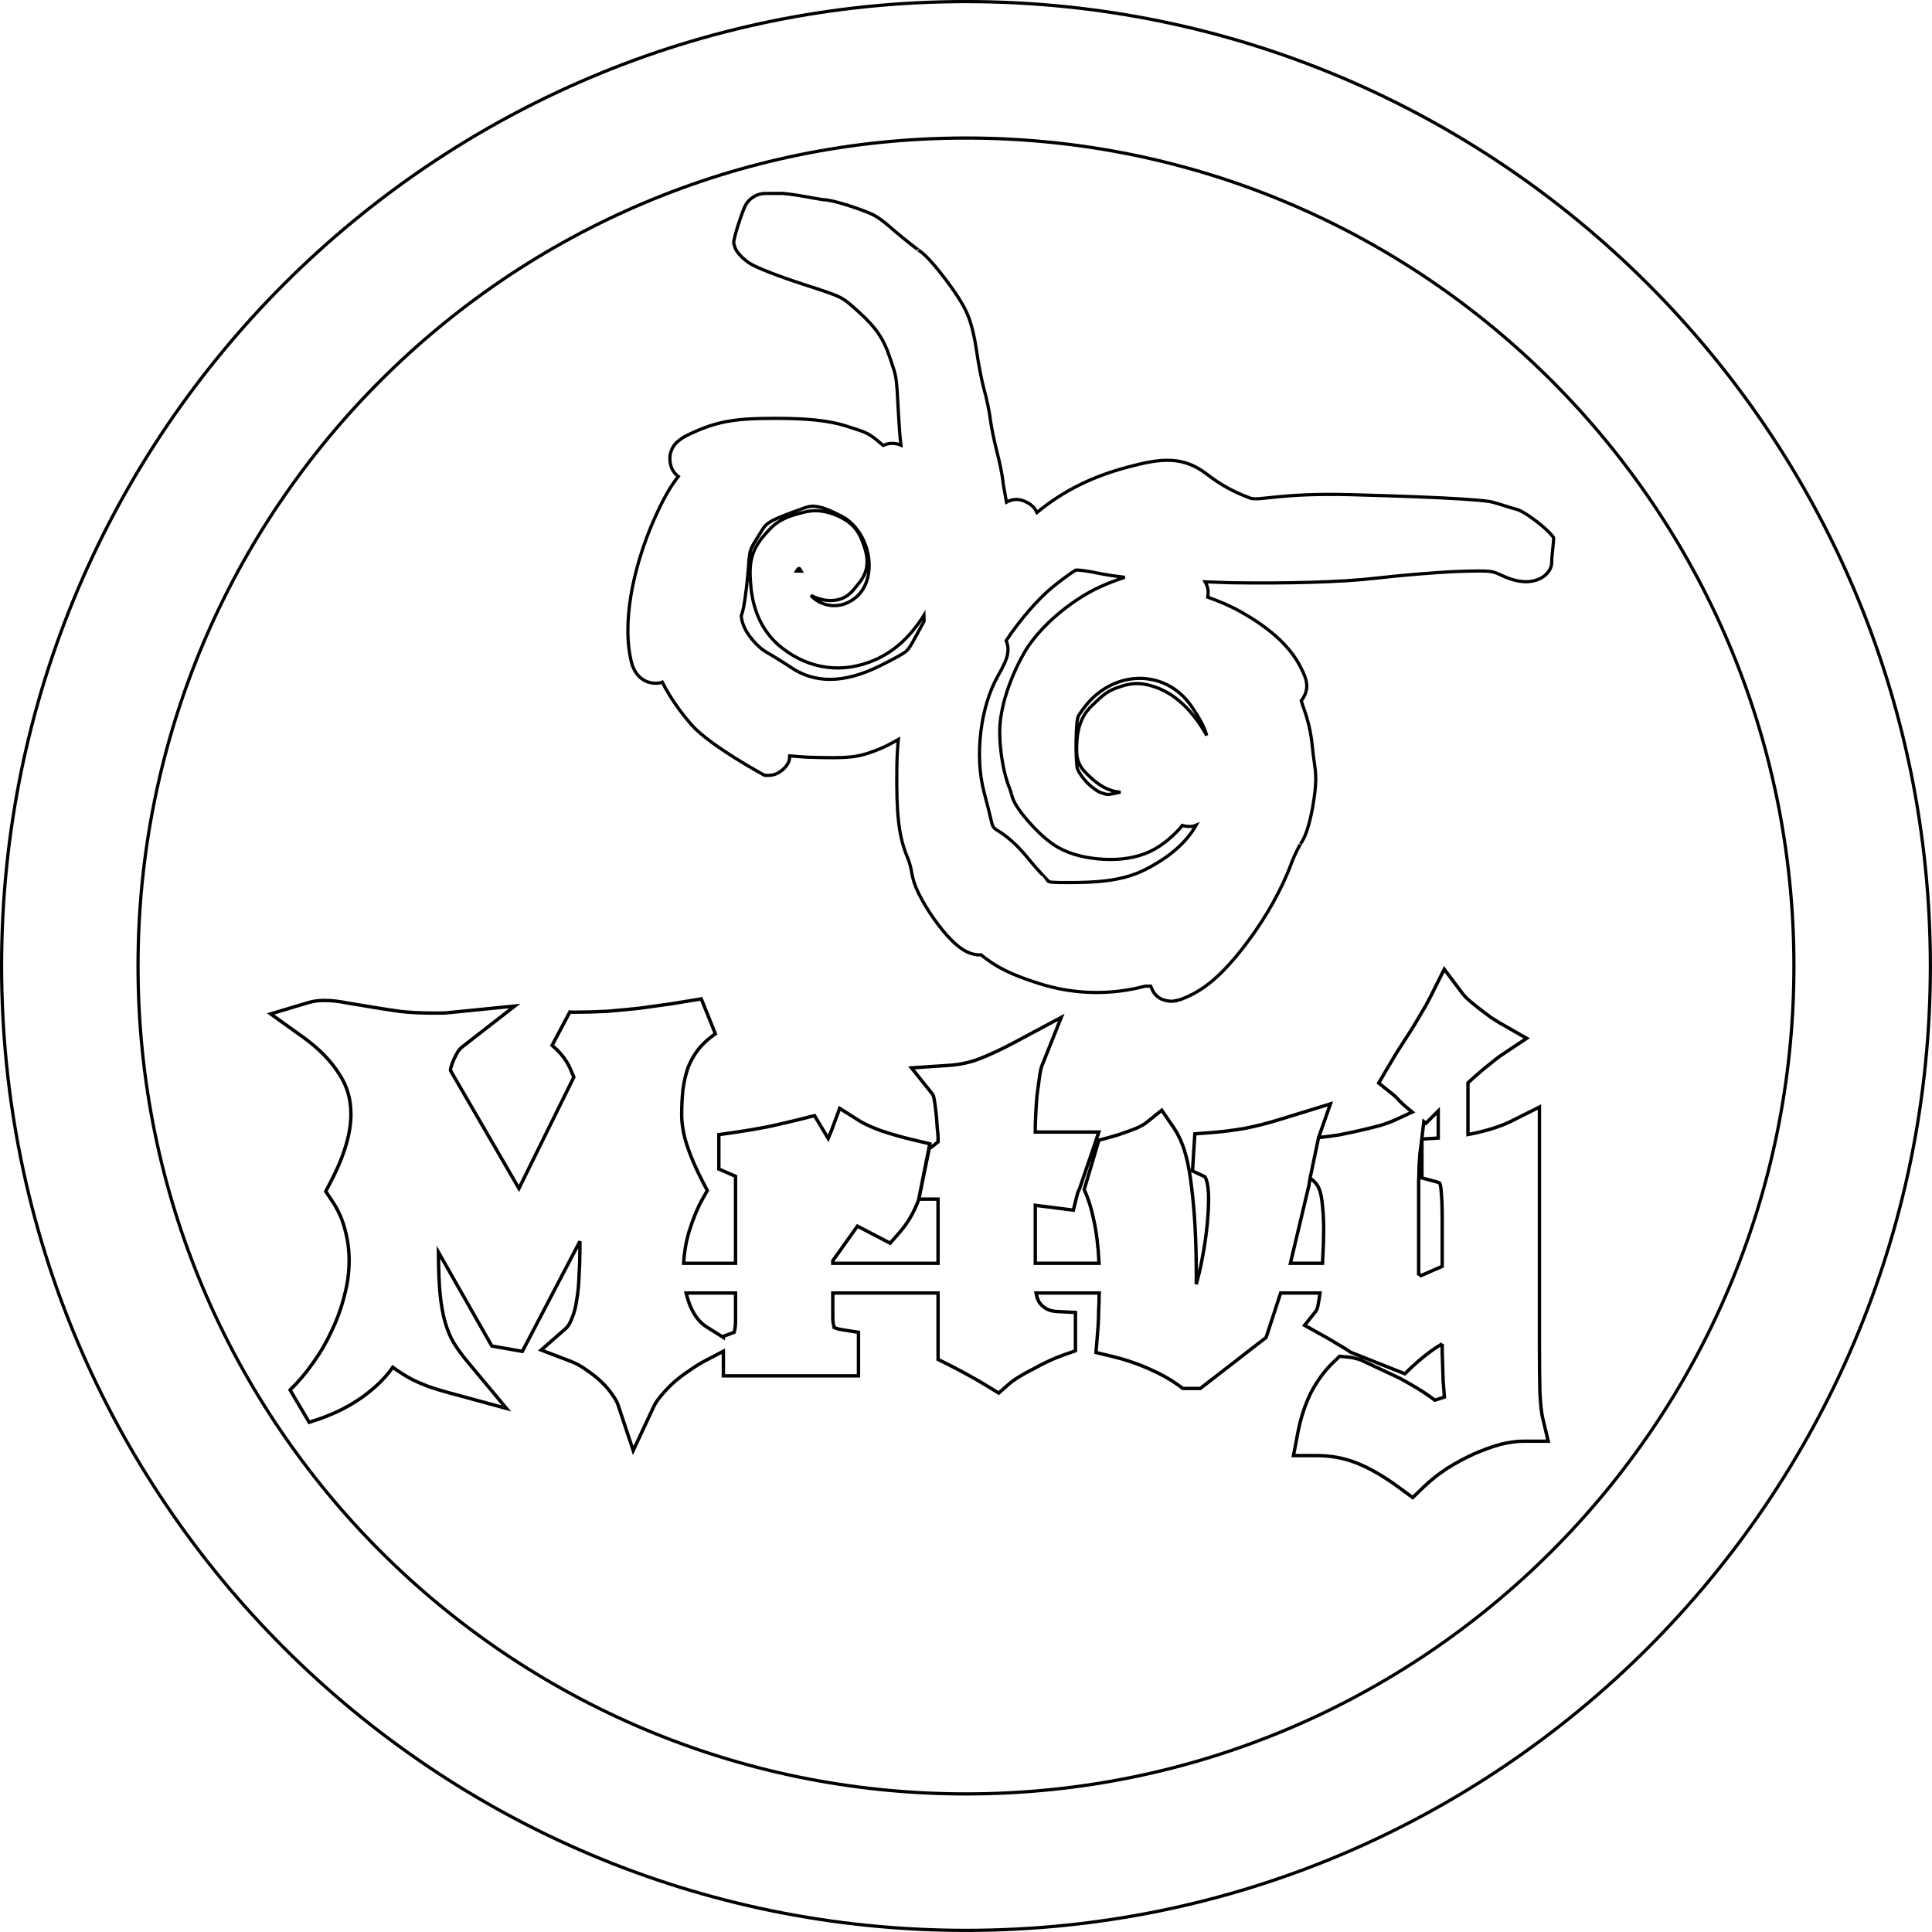
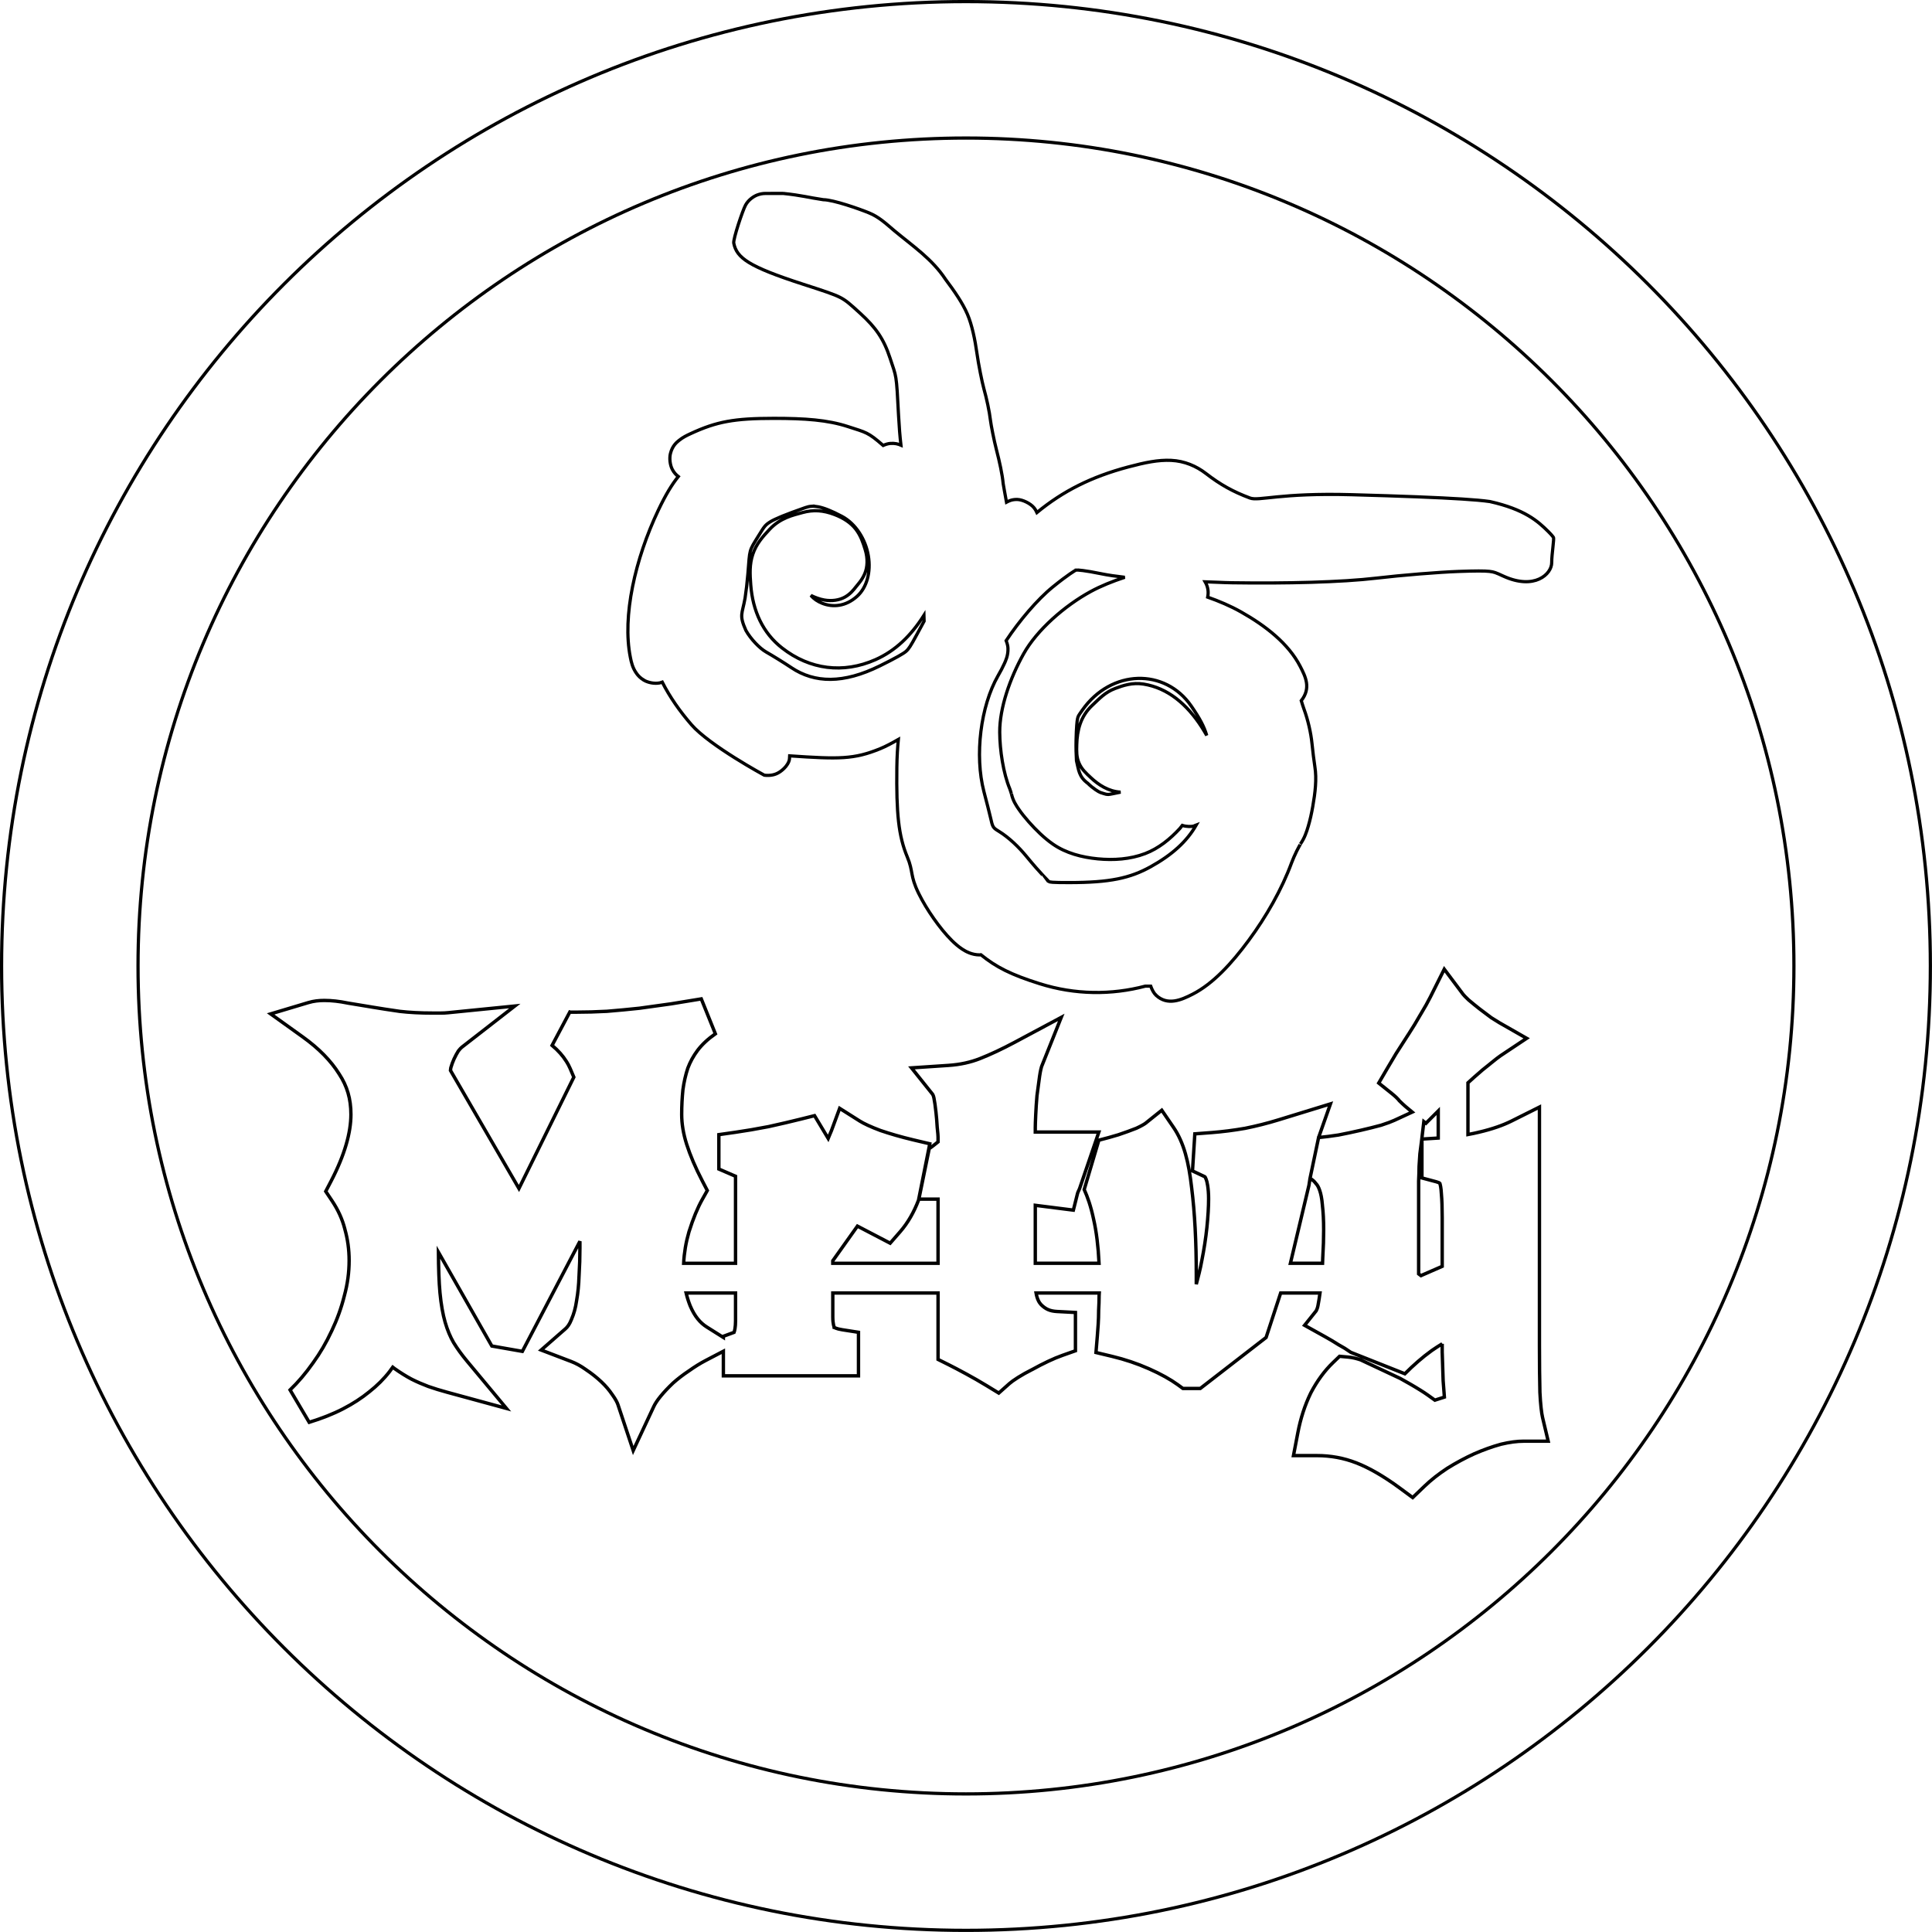
<svg xmlns="http://www.w3.org/2000/svg" version="1.2" viewBox="0 0 113.386 113.386" width="30mm" height="30mm" id="svg1" xml:space="preserve">
  <defs id="defs1">
    <clipPath clipPathUnits="userSpaceOnUse" id="cp1">
      <path d="m 275.5,535.5 c -143.78,0 -260,-116.22 -260,-260 0,-143.78 116.22,-260 260,-260 143.78,0 260,116.22 260,260 0,143.78 -116.22,260 -260,260 z" id="path1" />
    </clipPath>
    <clipPath clipPathUnits="userSpaceOnUse" id="cp1-6">
      <path d="m 275.5,535.5 c -143.78,0 -260,-116.22 -260,-260 0,-143.78 116.22,-260 260,-260 143.78,0 260,116.22 260,260 0,143.78 -116.22,260 -260,260 z" id="path1-8" />
    </clipPath>
    <clipPath clipPathUnits="userSpaceOnUse" id="cp1-8">
      <path d="m 275.5,535.5 c -143.78,0 -260,-116.22 -260,-260 0,-143.78 116.22,-260 260,-260 143.78,0 260,116.22 260,260 0,143.78 -116.22,260 -260,260 z" id="path1-82" />
    </clipPath>
    <clipPath clipPathUnits="userSpaceOnUse" id="cp1-5">
      <path d="m 275.5,535.5 c -143.78,0 -260,-116.22 -260,-260 0,-143.78 116.22,-260 260,-260 143.78,0 260,116.22 260,260 0,143.78 -116.22,260 -260,260 z" id="path1-3" />
    </clipPath>
    <clipPath clipPathUnits="userSpaceOnUse" id="cp1-9">
      <path d="m 275.5,535.5 c -143.78,0 -260,-116.22 -260,-260 0,-143.78 116.22,-260 260,-260 143.78,0 260,116.22 260,260 0,143.78 -116.22,260 -260,260 z" id="path1-36" />
    </clipPath>
    <clipPath clipPathUnits="userSpaceOnUse" id="cp1-5-0">
      <path d="m 275.5,535.5 c -143.78,0 -260,-116.22 -260,-260 0,-143.78 116.22,-260 260,-260 143.78,0 260,116.22 260,260 0,143.78 -116.22,260 -260,260 z" id="path1-4" />
    </clipPath>
  </defs>
  <style id="style1">
		tspan { white-space:pre } 
		.s0 { fill: none;stroke: #ff0000;stroke-miterlimit:100 } 
	</style>
  <g id="layer2" style="display:inline" transform="scale(0.1989225)">
    <g id="layer3" transform="scale(5.027084)">
      <path id="path2" style="fill:none;stroke:#000000;stroke-width:0.95" transform="scale(0.1989225)" d="M 569.518,284.993 A 284.525,284.525 0 0 1 284.993,569.518 284.525,284.525 0 0 1 0.468,284.993 284.525,284.525 0 0 1 284.993,0.468 284.525,284.525 0 0 1 569.518,284.993 Z" />
      <path id="path2-9" style="fill:none;stroke:#000000;stroke-width:0.95;stroke-dasharray:none" transform="scale(0.1989225)" d="M 529.262,284.993 A 244.268,244.268 0 0 1 284.993,529.262 244.268,244.268 0 0 1 40.725,284.993 244.268,244.268 0 0 1 284.993,40.725 244.268,244.268 0 0 1 529.262,284.993 Z" />
    </g>
-     <path id="path3" style="baseline-shift:baseline;display:inline;overflow:visible;opacity:1;fill:none;stroke:#000000;stroke-width:0.95;stroke-dasharray:none;stroke-opacity:1;enable-background:accumulate;stop-color:#000000;stop-opacity:1" d="m 231.04,57.065 -5.214,0.01 c -0.864,0.002 -1.613,0.159 -2.337,0.422 -1.081,0.393 -2.636,1.404 -3.515,2.985 -0.857,1.541 -3.72,10.106 -3.492,11.25 0.373,1.868 1.109,2.658 1.483,3.122 0.709,0.879 1.447,1.486 2.101,2.032 1.176,0.983 2.313,1.471 3.211,1.885 1.06,0.489 2.319,1.013 3.741,1.571 2.843,1.116 6.358,2.36 9.995,3.535 6.105,1.972 9.028,2.934 10.83,3.859 1.802,0.924 2.94,1.957 5.96,4.713 4.558,4.16 6.924,7.474 8.817,13.284 1.877,5.76 1.826,4.141 2.488,16.958 0.162,3.139 0.411,6.164 0.697,8.65 -0.802,-0.342 -1.787,-0.625 -3.162,-0.511 -0.639,0.053 -1.378,0.276 -2.082,0.589 -4.544,-3.972 -5.017,-3.807 -10.366,-5.557 -6.032,-1.973 -12.708,-2.436 -21.876,-2.435 -11.727,9.4e-4 -16.877,0.95 -24.556,4.507 -1.153,0.534 -2.325,1.094 -3.466,2.032 -0.585,0.481 -1.922,1.493 -2.504,3.859 -0.337,1.37 -0.138,3.327 0.569,4.683 0.513,0.983 1.14,1.593 1.758,2.082 -1.922,2.403 -3.72,5.355 -5.881,9.897 -6.871,14.44 -10.686,31.344 -8.267,43.437 0.266,1.332 0.619,3.133 1.895,4.85 0.409,0.551 1.038,1.277 2.14,1.915 v 0.01 c 1.131,0.653 2.994,1.1 4.654,0.776 0.282,-0.055 0.466,-0.17 0.717,-0.245 2.21,4.37 5.201,8.647 8.621,12.578 5.354,6.155 21.453,14.875 21.453,14.875 0.044,0.007 0.092,0.023 0.137,0.029 0.351,0.049 0.756,0.07 1.237,0.049 1.643,-0.072 2.761,-0.585 3.908,-1.522 0.766,-0.626 1.561,-1.487 2.003,-2.582 0.249,-0.616 0.183,-1.109 0.226,-1.659 1.999,0.137 3.475,0.351 6.451,0.432 5.241,0.142 8.431,0.2 11.38,-0.108 h 0.206 0.01 c 0.066,-0.007 0.131,-0.012 0.196,-0.02 h 0.01 c 3.115,-0.362 5.613,-1.249 8.434,-2.396 1.688,-0.686 3.546,-1.691 5.39,-2.749 -0.223,2.385 -0.401,4.902 -0.442,8.297 -0.161,13.458 0.47,20.125 3.093,26.402 1.821,4.358 0.727,5.378 3.338,10.713 1.218,2.488 2.771,5.034 4.458,7.433 1.682,2.392 3.485,4.644 5.351,6.49 0.931,0.921 1.918,1.786 3.054,2.533 1.038,0.683 2.83,1.699 5.174,1.699 0.108,0 0.16,-0.012 0.187,-0.02 h 0.01 c 0.006,-0.003 0.024,-0.017 0.029,-0.02 h 0.01 0.01 c 0.015,-0.004 0.037,-0.007 0.069,-0.01 4.529,3.657 8.834,5.865 17.369,8.552 10.449,3.29 21.165,3.353 31.144,0.717 h 1.6 c 0.393,1.062 0.923,2.088 1.591,2.7 v 0.01 c 1.325,1.216 2.247,1.41 3.162,1.591 1.416,0.279 1.91,0.13 2.523,0.029 h 0.01 v -0.01 c 0.781,-0.132 1.44,-0.346 1.915,-0.52 0.997,-0.367 2.055,-0.854 3.201,-1.443 5.991,-3.082 11.402,-8.952 16.515,-15.867 5.136,-6.945 9.778,-15.058 12.656,-22.907 0.357,-0.973 0.968,-2.338 1.522,-3.476 0.554,-1.138 1.3,-2.368 1.07,-2.042 1.238,-1.752 1.821,-3.57 2.327,-5.273 0.536,-1.806 0.971,-3.788 1.325,-5.813 0.697,-3.982 1.215,-8.063 0.609,-11.792 -0.213,-1.31 -0.632,-4.626 -0.844,-6.785 -0.311,-3.16 -1.208,-6.997 -2.317,-10.025 -0.376,-1.026 -0.534,-1.609 -0.844,-2.602 0.708,-0.896 1.186,-1.829 1.375,-2.602 0.257,-1.055 0.304,-1.603 0.187,-2.533 -0.114,-0.899 -0.361,-1.62 -0.52,-2.052 -0.365,-0.987 -0.828,-1.907 -1.375,-2.965 -3.441,-6.655 -10.1,-11.892 -17.448,-16.034 -3.16,-1.781 -6.482,-3.172 -9.828,-4.359 0.132,-0.674 0.186,-1.387 0.079,-2.16 -0.131,-0.942 -0.453,-1.692 -0.835,-2.366 2.738,0.077 5.14,0.243 7.982,0.285 15.817,0.235 32.22,-0.142 42.642,-1.375 7.24,-0.856 18.393,-1.76 24.104,-1.964 5.074,-0.181 7.801,-0.182 9.141,-0.02 1.471,0.178 1.829,0.353 4.104,1.394 9.262,4.24 14.276,-0.644 14.276,-3.927 0,-2.62 0.797,-7.127 0.504,-7.522 -0.521,-0.703 -1.051,-1.239 -1.492,-1.679 -0.98,-0.976 -2.11,-1.94 -3.289,-2.857 -1.172,-0.912 -2.393,-1.787 -3.603,-2.523 -0.602,-0.367 -1.235,-0.716 -1.934,-1.031 -2.884,-0.727 -5.508,-1.8 -8.424,-2.455 -2.052,-0.291 -4.687,-0.521 -8.198,-0.746 -7.027,-0.451 -17.528,-0.856 -32.578,-1.276 -21.171,-0.591 -27.38,1.963 -29.999,0.983 -5.047,-1.888 -8.745,-3.956 -12.98,-7.226 -2.838,-2.191 -6.329,-3.704 -10.29,-3.888 -3.798,-0.177 -7.674,0.623 -12.676,1.954 -10.88,2.895 -19.241,7.124 -26.913,13.442 -0.195,-0.429 -0.432,-0.89 -0.913,-1.473 -0.982,-1.19 -3.299,-2.349 -4.899,-2.386 h -0.01 c -0.01,-2.2e-4 -0.02,1.8e-4 -0.029,0 h -0.01 -0.039 c -1.477,-0.017 -2.391,0.444 -3.073,0.805 -0.404,-2.252 -0.955,-5.167 -0.982,-5.469 -0.243,-2.683 -1.083,-6.518 -1.974,-9.946 -0.74,-2.848 -1.621,-7.417 -1.767,-8.66 -0.32,-2.717 -1.13,-6.467 -1.954,-9.416 -0.535,-1.913 -1.587,-7.154 -2.042,-10.408 -0.564,-4.032 -1.459,-8.391 -2.808,-11.547 -1.408,-3.295 -3.888,-6.877 -6.49,-10.339 -1.315,-1.75 -2.659,-3.414 -3.937,-4.85 -1.222,-1.372 -2.42,-2.696 -4.075,-3.78 0.196,0.128 -1.189,-0.889 -2.563,-1.983 -1.374,-1.094 -3.05,-2.456 -4.517,-3.711 -2.725,-2.332 -4.631,-4.076 -7.403,-5.223 -2.842,-1.176 -10.563,-3.891 -13.548,-3.912 -4.515,-0.666 -6.193,-1.259 -11.854,-1.854 z m 8.336,92.304 c 0.604,-0.045 1.247,0.002 2.052,0.157 1.611,0.31 3.847,1.158 6.952,2.808 4.063,2.159 6.99,6.758 7.806,11.625 0.819,4.887 -0.476,9.434 -3.348,11.998 -3.353,2.994 -7.116,3.262 -10.211,2.052 -1.418,-0.555 -2.538,-1.33 -3.397,-2.337 1.279,0.613 2.591,1.106 3.937,1.345 2.265,0.403 4.47,0.058 6.097,-0.854 1.627,-0.912 2.57,-2.136 3.211,-2.955 0.685,-0.876 1.834,-2.026 2.651,-3.947 0.817,-1.921 0.947,-4.489 0.128,-7.128 -0.656,-2.113 -1.319,-4.132 -2.769,-6.009 -1.45,-1.877 -3.588,-3.29 -6.284,-4.32 -3.299,-1.26 -6.202,-1.473 -9.455,-0.579 -2.764,0.759 -6.476,1.543 -9.642,4.899 -2.085,2.21 -3.981,4.359 -4.998,7.393 -1.004,2.997 -0.855,5.846 -0.609,9.062 0.592,7.725 3.597,14.193 9.239,18.596 8.198,6.398 18.05,7.649 27.531,3.456 5.898,-2.608 10.517,-7.086 14.325,-13.098 l 0.049,1.728 -2.209,4.075 c -1.793,3.298 -2.319,4.131 -3.162,4.86 -0.737,0.638 -2.941,1.919 -7.668,4.251 -10.825,5.342 -19.25,5.103 -26.107,0.55 v -0.01 c -2.269,-1.507 -5.45,-3.478 -7.492,-4.644 -1.935,-1.106 -4.536,-3.843 -5.94,-6.343 -0.642,-1.142 -1.052,-2.379 -1.237,-3.299 -0.088,-0.437 -0.119,-0.806 -0.128,-1.011 -4.3e-4,-0.011 2.7e-4,-0.02 0,-0.029 -0.001,-0.056 0.018,-0.121 0.029,-0.147 h 0.01 v 0.01 c -6.7e-4,0.024 -0.011,0.076 -0.039,0.167 0.618,-1.693 0.833,-3.325 1.119,-5.214 0.326,-2.148 0.629,-4.687 0.835,-7.207 0.611,-7.506 0.244,-6.503 3.181,-11.262 1.676,-2.715 1.909,-3.086 3.378,-4.026 1.294,-0.828 4.443,-2.15 10.359,-4.212 0.64,-0.223 1.202,-0.358 1.807,-0.403 z m -3.643,18.341 c 0.107,-0.005 0.203,0.068 0.295,0.245 0.097,0.188 0.2,0.372 0.304,0.55 l -1.335,-0.029 c 0.236,-0.378 0.502,-0.755 0.736,-0.766 z m 81.788,0.471 c 0.421,-0.037 2.473,0.084 7.452,1.109 1.919,0.395 4.265,0.734 6.863,1.031 -3.57,1.174 -7.073,2.581 -10.035,4.193 -7.702,4.192 -15.884,11.366 -19.804,18.38 -4.049,7.244 -7.086,16.005 -7.05,23.132 0.028,5.311 1.05,12.094 2.985,16.741 0.01,0.024 0.169,0.478 0.285,0.844 0.106,0.335 0.239,0.844 0.187,0.579 0.433,2.049 1.445,3.513 2.16,4.556 0.829,1.209 1.816,2.437 2.896,3.662 2.136,2.422 4.611,4.855 7.197,6.647 3.853,2.67 8.541,3.878 13.206,4.33 4.68,0.453 9.582,0.132 13.991,-1.551 3.975,-1.518 7.372,-4.284 10.231,-7.393 0.286,-0.311 0.456,-0.609 0.717,-0.923 1.302,0.424 2.711,0.349 3.328,0.226 0.15,-0.03 0.564,-0.302 0.835,-0.393 -2.812,4.941 -7.198,8.879 -13.481,12.362 -6.098,3.38 -12.055,4.674 -23.987,4.674 -2.431,0 -4.032,-0.013 -4.958,-0.088 -0.921,-0.074 -0.99,-0.149 -1.09,-0.206 0.01,-0.031 -2.449,-2.352 -6.598,-7.413 -2.253,-2.748 -5.163,-5.565 -8.09,-7.374 -1.823,-1.127 -1.867,-1.106 -2.572,-4.251 -0.274,-1.22 -1.053,-4.251 -1.905,-7.511 -2.8,-10.72 -0.953,-25.224 4.134,-34.119 0.785,-1.372 1.416,-2.557 1.905,-3.652 0.33,-0.739 1.143,-2.376 1.06,-4.507 v -0.01 c -0.024,-0.618 -0.195,-1.378 -0.54,-2.239 3.792,-5.738 9.145,-12.101 13.785,-15.867 4.524,-3.672 6.686,-4.922 6.824,-4.958 0.014,-0.004 0.041,-0.007 0.069,-0.01 z m 18.174,31.969 c 6,-0.186 11.901,2.543 15.759,8.149 2.501,3.635 3.814,6.076 4.566,8.68 -0.458,-0.789 -0.906,-1.569 -1.424,-2.376 -4.425,-6.896 -10.126,-11.644 -17.192,-12.774 -3.324,-0.532 -6.092,0.422 -8.365,1.276 -3.024,1.137 -4.7,3.042 -6.755,4.958 -3.578,3.337 -4.486,7.472 -4.605,11.576 -0.059,2.018 -0.113,3.697 0.668,5.508 0.781,1.811 2.006,2.913 3.495,4.301 2.252,2.098 5.155,4.042 8.758,4.261 -1.533,0.322 -3.169,0.661 -3.505,0.668 -0.656,0.013 -0.728,-0.001 -2.455,-0.569 -0.476,-0.157 -2.257,-1.258 -3.711,-2.71 -1.42,-1.418 -2.621,-3.188 -3.073,-4.281 -0.022,-0.109 -0.049,-0.221 -0.059,-0.295 -0.073,-0.518 -0.153,-1.273 -0.206,-2.091 -0.112,-1.722 -0.166,-3.948 -0.118,-6.058 0.086,-3.748 0.284,-5.727 0.432,-6.333 0.203,-0.832 0.216,-0.825 1.424,-2.543 4.262,-6.062 10.367,-9.162 16.367,-9.347 z" />
+     <path id="path3" style="baseline-shift:baseline;display:inline;overflow:visible;opacity:1;fill:none;stroke:#000000;stroke-width:0.95;stroke-dasharray:none;stroke-opacity:1;enable-background:accumulate;stop-color:#000000;stop-opacity:1" d="m 231.04,57.065 -5.214,0.01 c -0.864,0.002 -1.613,0.159 -2.337,0.422 -1.081,0.393 -2.636,1.404 -3.515,2.985 -0.857,1.541 -3.72,10.106 -3.492,11.25 0.865,4.339 4.268,6.893 20.531,12.146 6.105,1.972 9.028,2.934 10.83,3.859 1.802,0.924 2.94,1.957 5.96,4.713 4.558,4.16 6.924,7.474 8.817,13.284 1.877,5.76 1.826,4.141 2.488,16.958 0.162,3.139 0.411,6.164 0.697,8.65 -0.802,-0.342 -1.787,-0.625 -3.162,-0.511 -0.639,0.053 -1.378,0.276 -2.082,0.589 -4.544,-3.972 -5.017,-3.807 -10.366,-5.557 -6.032,-1.973 -12.708,-2.436 -21.876,-2.435 -11.727,9.4e-4 -16.877,0.95 -24.556,4.507 -1.153,0.534 -2.325,1.094 -3.466,2.032 -0.585,0.481 -1.922,1.493 -2.504,3.859 -0.337,1.37 -0.138,3.327 0.569,4.683 0.513,0.983 1.14,1.593 1.758,2.082 -1.922,2.403 -3.72,5.355 -5.881,9.897 -6.871,14.44 -10.686,31.344 -8.267,43.437 0.266,1.332 0.619,3.133 1.895,4.85 0.409,0.551 1.038,1.277 2.14,1.915 v 0.01 c 1.131,0.653 2.994,1.1 4.654,0.776 0.282,-0.055 0.466,-0.17 0.717,-0.245 2.21,4.37 5.201,8.647 8.621,12.578 5.354,6.155 21.453,14.875 21.453,14.875 0.044,0.007 0.092,0.023 0.137,0.029 0.351,0.049 0.756,0.07 1.237,0.049 1.643,-0.072 2.761,-0.585 3.908,-1.522 0.766,-0.626 1.561,-1.487 2.003,-2.582 0.249,-0.616 0.183,-1.109 0.226,-1.659 14.639,1 18.961,1.048 26.687,-2.091 1.688,-0.686 3.546,-1.691 5.39,-2.749 -0.223,2.385 -0.401,4.902 -0.442,8.297 -0.161,13.458 0.47,20.125 3.093,26.402 1.821,4.358 0.727,5.378 3.338,10.713 1.218,2.488 2.771,5.034 4.458,7.433 1.682,2.392 3.485,4.644 5.351,6.49 0.931,0.921 1.918,1.786 3.054,2.533 1.038,0.683 2.83,1.699 5.174,1.699 0.108,0 0.16,-0.012 0.187,-0.02 h 0.01 c 0.006,-0.003 0.024,-0.017 0.029,-0.02 h 0.01 0.01 c 0.015,-0.004 0.037,-0.007 0.069,-0.01 4.529,3.657 8.834,5.865 17.369,8.552 10.449,3.29 21.165,3.353 31.144,0.717 h 1.6 c 0.393,1.062 0.923,2.088 1.591,2.7 v 0.01 c 3.384,3.104 7.338,1.433 10.81,-0.354 5.991,-3.082 11.402,-8.952 16.515,-15.867 5.136,-6.945 9.778,-15.058 12.656,-22.907 0.357,-0.973 0.968,-2.338 1.522,-3.476 0.554,-1.138 1.3,-2.368 1.07,-2.042 1.238,-1.752 1.821,-3.57 2.327,-5.273 0.536,-1.806 0.971,-3.788 1.325,-5.813 0.697,-3.982 1.215,-8.063 0.609,-11.792 -0.213,-1.31 -0.632,-4.626 -0.844,-6.785 -0.311,-3.16 -1.208,-6.997 -2.317,-10.025 -0.376,-1.026 -0.534,-1.609 -0.844,-2.602 2.941,-3.72 1.265,-7.061 -0.334,-10.152 -3.441,-6.655 -10.1,-11.892 -17.448,-16.034 -3.16,-1.781 -6.482,-3.172 -9.828,-4.359 0.132,-0.674 0.186,-1.387 0.079,-2.16 -0.131,-0.942 -0.453,-1.692 -0.835,-2.366 2.738,0.077 5.14,0.243 7.982,0.285 15.817,0.235 32.22,-0.142 42.642,-1.375 7.24,-0.856 18.393,-1.76 24.104,-1.964 5.074,-0.181 7.801,-0.182 9.141,-0.02 1.471,0.178 1.829,0.353 4.104,1.394 9.262,4.24 14.276,-0.644 14.276,-3.927 0,-2.62 0.797,-7.127 0.504,-7.522 -0.521,-0.703 -1.051,-1.239 -1.492,-1.679 -3.095,-3.081 -6.989,-6.564 -17.251,-8.866 -2.052,-0.291 -4.687,-0.521 -8.198,-0.746 -7.027,-0.451 -17.528,-0.856 -32.578,-1.276 -21.171,-0.591 -27.38,1.963 -29.999,0.983 -5.047,-1.888 -8.745,-3.956 -12.98,-7.226 -2.838,-2.191 -6.329,-3.704 -10.29,-3.888 -3.798,-0.177 -7.674,0.623 -12.676,1.954 -10.88,2.895 -19.241,7.124 -26.913,13.442 -0.195,-0.429 -0.432,-0.89 -0.913,-1.473 -0.982,-1.19 -3.299,-2.349 -4.899,-2.386 h -0.01 c -0.01,-2.2e-4 -0.02,1.8e-4 -0.029,0 h -0.01 -0.039 c -1.477,-0.017 -2.391,0.444 -3.073,0.805 -0.404,-2.252 -0.955,-5.167 -0.982,-5.469 -0.243,-2.683 -1.083,-6.518 -1.974,-9.946 -0.74,-2.848 -1.621,-7.417 -1.767,-8.66 -0.32,-2.717 -1.13,-6.467 -1.954,-9.416 -0.535,-1.913 -1.587,-7.154 -2.042,-10.408 -0.564,-4.032 -1.459,-8.391 -2.808,-11.547 -1.408,-3.295 -3.888,-6.877 -6.49,-10.339 -3.925,-5.976 -9.702,-9.839 -15.091,-14.325 -2.725,-2.332 -4.631,-4.076 -7.403,-5.223 -2.842,-1.176 -10.563,-3.891 -13.548,-3.912 -4.515,-0.666 -6.193,-1.259 -11.854,-1.854 z m 8.336,92.304 c 0.604,-0.045 1.247,0.002 2.052,0.157 1.611,0.31 3.847,1.158 6.952,2.808 4.063,2.159 6.99,6.758 7.806,11.625 0.819,4.887 -0.476,9.434 -3.348,11.998 -3.353,2.994 -7.116,3.262 -10.211,2.052 -1.418,-0.555 -2.538,-1.33 -3.397,-2.337 1.279,0.613 2.591,1.106 3.937,1.345 2.265,0.403 4.47,0.058 6.097,-0.854 1.627,-0.912 2.57,-2.136 3.211,-2.955 0.685,-0.876 1.834,-2.026 2.651,-3.947 0.817,-1.921 0.947,-4.489 0.128,-7.128 -0.656,-2.113 -1.319,-4.132 -2.769,-6.009 -1.45,-1.877 -3.588,-3.29 -6.284,-4.32 -3.299,-1.26 -6.202,-1.473 -9.455,-0.579 -2.764,0.759 -6.476,1.543 -9.642,4.899 -2.085,2.21 -3.981,4.359 -4.998,7.393 -1.004,2.997 -0.855,5.846 -0.609,9.062 0.592,7.725 3.597,14.193 9.239,18.596 8.198,6.398 18.05,7.649 27.531,3.456 5.898,-2.608 10.517,-7.086 14.325,-13.098 l 0.049,1.728 -2.209,4.075 c -1.793,3.298 -2.319,4.131 -3.162,4.86 -0.737,0.638 -2.941,1.919 -7.668,4.251 -10.825,5.342 -19.25,5.103 -26.107,0.55 v -0.01 c -2.269,-1.507 -5.45,-3.478 -7.492,-4.644 -1.935,-1.106 -4.536,-3.843 -5.94,-6.343 -2.062,-4.642 -1.102,-4.719 -0.245,-9.524 0.326,-2.148 0.629,-4.687 0.835,-7.207 0.611,-7.506 0.244,-6.503 3.181,-11.262 1.676,-2.715 1.909,-3.086 3.378,-4.026 1.294,-0.828 4.443,-2.15 10.359,-4.212 0.64,-0.223 1.202,-0.358 1.807,-0.403 z m 78.146,18.812 c 0.421,-0.037 2.473,0.084 7.452,1.109 1.919,0.395 4.265,0.734 6.863,1.031 -3.57,1.174 -7.073,2.581 -10.035,4.193 -7.702,4.192 -15.884,11.366 -19.804,18.38 -4.049,7.244 -7.086,16.005 -7.05,23.132 0.028,5.311 1.05,12.094 2.985,16.741 0.01,0.024 0.169,0.478 0.285,0.844 0.106,0.335 0.239,0.844 0.187,0.579 0.433,2.049 1.445,3.513 2.16,4.556 0.829,1.209 1.816,2.437 2.896,3.662 2.136,2.422 4.611,4.855 7.197,6.647 3.853,2.67 8.541,3.878 13.206,4.33 4.68,0.453 9.582,0.132 13.991,-1.551 3.975,-1.518 7.372,-4.284 10.231,-7.393 0.286,-0.311 0.456,-0.609 0.717,-0.923 1.302,0.424 2.711,0.349 3.328,0.226 0.15,-0.03 0.564,-0.302 0.835,-0.393 -2.812,4.941 -7.198,8.879 -13.481,12.362 -6.098,3.38 -12.055,4.674 -23.987,4.674 -2.431,0 -4.032,-0.013 -4.958,-0.088 -0.921,-0.074 -0.99,-0.149 -1.09,-0.206 0.01,-0.031 -2.449,-2.352 -6.598,-7.413 -2.253,-2.748 -5.163,-5.565 -8.09,-7.374 -1.823,-1.127 -1.867,-1.106 -2.572,-4.251 -0.274,-1.22 -1.053,-4.251 -1.905,-7.511 -2.8,-10.72 -0.953,-25.224 4.134,-34.119 0.785,-1.372 1.416,-2.557 1.905,-3.652 0.33,-0.739 1.143,-2.376 1.06,-4.507 v -0.01 c -0.024,-0.618 -0.195,-1.378 -0.54,-2.239 3.792,-5.738 9.145,-12.101 13.785,-15.867 4.524,-3.672 6.686,-4.922 6.824,-4.958 0.014,-0.004 0.041,-0.007 0.069,-0.01 z m 18.174,31.969 c 6,-0.186 11.901,2.543 15.759,8.149 2.501,3.635 3.814,6.076 4.566,8.68 -0.458,-0.789 -0.906,-1.569 -1.424,-2.376 -4.425,-6.896 -10.126,-11.644 -17.192,-12.774 -3.324,-0.532 -6.092,0.422 -8.365,1.276 -3.024,1.137 -4.7,3.042 -6.755,4.958 -3.578,3.337 -4.486,7.472 -4.605,11.576 -0.059,2.018 -0.113,3.697 0.668,5.508 0.781,1.811 2.006,2.913 3.495,4.301 2.252,2.098 5.155,4.042 8.758,4.261 -1.533,0.322 -3.169,0.661 -3.505,0.668 -0.656,0.013 -0.728,-0.001 -2.455,-0.569 -0.476,-0.157 -2.257,-1.258 -3.711,-2.71 -2.68,-1.968 -2.689,-4.005 -3.338,-6.667 -0.112,-1.722 -0.166,-3.948 -0.118,-6.058 0.086,-3.748 0.284,-5.727 0.432,-6.333 0.203,-0.832 0.216,-0.825 1.424,-2.543 4.262,-6.062 10.367,-9.162 16.367,-9.347 z" />
    <path id="path6" style="font-size:133px;font-family:'New Rocker';-inkscape-font-specification:'New Rocker';letter-spacing:2.021px;baseline-shift:baseline;white-space:pre;display:inline;overflow:visible;opacity:1;vector-effect:none;fill:none;stroke:#000000;stroke-opacity:1;enable-background:accumulate;stop-color:#000000;stop-opacity:1" d="m 424.326,327.768 v 7.992 l -4.811,0.304 v 11.468 l 4.232,1.129 c 0.529,0.141 0.796,0.293 0.844,0.314 h 0.01 l 0.196,0.177 c 0.002,0.006 0.016,0.023 0.02,0.029 v 0.01 c 0.102,0.266 0.351,1.296 0.422,2.867 l 0.01,0.128 0.01,0.128 c 0.153,1.687 0.236,4.029 0.236,6.932 v 14.364 l -6.274,2.739 -0.677,-0.511 v -21.385 -5.96 -0.02 c 0.077,-1.538 0.122,-2.99 0.128,-4.35 0.083,-1.326 0.163,-2.558 0.245,-3.721 0.175,-1.24 0.348,-2.573 0.52,-4.035 l 0.638,-5.459 0.619,0.491 z m -22.908,73.433 c -1.177,-0.388 -2.33,-0.697 -3.623,-0.815 l -2.582,-0.236 -1.866,1.797 c -2.563,2.451 -4.731,5.443 -6.559,8.896 l -0.039,0.088 -0.049,0.088 c -1.745,3.593 -2.996,7.497 -3.79,11.664 l -1.296,6.765 h 6.893 c 4.119,0 7.948,0.711 11.635,2.14 3.719,1.442 8.027,3.889 12.784,7.393 l 3.859,2.847 3.466,-3.328 c 1.926,-1.849 4.164,-3.614 6.716,-5.292 2.607,-1.626 5.233,-3.04 7.894,-4.251 2.734,-1.204 5.401,-2.155 7.992,-2.867 2.534,-0.609 4.777,-0.893 6.696,-0.893 h 7.217 l -1.669,-7.02 c -0.278,-1.168 -0.606,-3.814 -0.776,-7.413 -0.086,-3.646 -0.137,-8.222 -0.137,-13.746 v -70.399 l -8.248,4.124 c -2.515,1.257 -5.694,2.373 -9.524,3.27 h -0.01 l -0.01,0.01 c -1.092,0.261 -2.192,0.492 -3.299,0.697 v -15.258 c 0.649,-0.587 1.287,-1.164 1.915,-1.728 1.684,-1.515 3.22,-2.792 4.575,-3.829 l 0.079,-0.069 0.079,-0.069 c 1.435,-1.182 2.521,-2.001 2.995,-2.317 l 7.678,-5.115 -8.012,-4.575 c -0.42,-0.24 -1.298,-0.783 -2.406,-1.492 -1.086,-0.832 -2.222,-1.693 -3.446,-2.592 -1.136,-0.893 -2.228,-1.783 -3.279,-2.671 -0.856,-0.792 -1.456,-1.444 -1.64,-1.689 l -5.528,-7.374 -4.124,8.248 c -0.704,1.407 -1.648,3.098 -2.828,5.037 l -0.049,0.079 -0.049,0.079 c -1.091,1.93 -2.268,3.87 -3.535,5.813 l -0.02,0.02 -0.02,0.029 c -1.232,1.937 -2.413,3.781 -3.554,5.538 l -0.059,0.088 -0.049,0.088 c -1.071,1.785 -1.922,3.222 -2.563,4.32 l -2.484,4.251 3.839,3.073 c 1.125,0.9 1.83,1.626 1.993,1.836 l 0.216,0.285 0.255,0.245 c 0.946,0.946 2.098,1.939 3.564,3.132 l -5.253,2.425 c -0.789,0.364 -2.149,0.883 -3.898,1.443 -1.833,0.498 -3.835,0.996 -6.029,1.502 -2.197,0.507 -4.393,0.971 -6.588,1.394 -2.179,0.334 -4.141,0.584 -5.842,0.746 l -2.522,12.027 c 0.803,0.482 1.265,0.93 1.561,1.325 l 0.167,0.216 0.177,0.196 c 0.227,0.25 0.601,0.801 0.943,1.826 l 0.01,0.049 0.02,0.049 c 0.306,0.868 0.607,2.276 0.756,4.143 l 0.01,0.108 0.01,0.118 c 0.23,1.913 0.363,4.321 0.363,7.168 0,2.533 -0.084,5.21 -0.255,8.032 l -0.01,0.088 v 0.088 c -0.017,0.56 -0.035,1.115 -0.059,1.659 h -9.485 l 5.469,-23.005 0.324,-2.062 2.522,-12.027 3.495,-9.927 -15.297,4.703 c -3.254,1.001 -6.551,1.834 -9.887,2.504 -3.348,0.584 -6.642,1.007 -9.887,1.257 l -4.939,0.373 -0.687,10.938 3.505,1.65 c 0.163,0.077 0.172,-0.037 0.461,0.687 l 0.039,0.108 0.049,0.108 c 0.214,0.477 0.697,2.526 0.697,5.646 0,2.309 -0.161,5.148 -0.501,8.464 -0.335,3.178 -0.836,6.458 -1.512,9.838 l -0.02,0.069 -0.01,0.069 c -0.414,2.363 -1.014,4.563 -1.591,6.785 v -2.749 c 0,-9.741 -0.441,-18.275 -1.365,-25.675 -0.851,-7.538 -2.272,-13.35 -5.351,-17.84 l -3.466,-5.066 -4.791,3.839 c -0.247,0.198 -1.244,0.809 -2.7,1.473 -1.6,0.636 -3.374,1.281 -5.331,1.934 -1.872,0.568 -3.786,1.099 -5.744,1.591 l -4.319,14.561 c 0.971,2.143 1.962,4.904 2.779,8.797 l 0.01,0.049 0.01,0.039 c 0.798,3.532 1.341,7.841 1.581,12.872 h -18.812 v -17.104 l 11.232,1.424 1.227,-4.909 c 0.108,-0.43 0.435,-0.984 0.609,-1.453 l 5.683,-16.672 h -18.753 v -1.345 c 0,-0.587 0.041,-1.898 0.128,-3.721 v -0.01 c 0.084,-1.844 0.206,-3.737 0.373,-5.675 0.256,-2.043 0.521,-3.972 0.776,-5.754 0.234,-1.636 0.553,-2.743 0.579,-2.808 l 5.803,-14.522 -13.785,7.374 c -3.651,1.953 -7.055,3.547 -10.182,4.782 -2.775,1.096 -5.851,1.782 -9.318,2.013 l -10.899,0.727 6.254,7.816 c 0.065,0.126 0.248,0.472 0.344,0.982 l 0.01,0.039 0.01,0.029 c 0.223,1.115 0.417,2.461 0.579,4.006 v 0.01 l 0.01,0.02 c 0.166,1.492 0.29,2.986 0.373,4.477 l 0.01,0.177 0.02,0.167 c 0.165,1.404 0.226,2.426 0.226,2.661 v 1.453 c -0.863,0.675 -1.724,1.419 -2.602,1.974 l -3.053,14.914 h 5.655 v 18.93 h -31.056 v -0.736 l 7.276,-10.231 9.652,5.037 2.955,-3.387 c 2.285,-2.627 4.062,-5.763 5.41,-9.288 l 3.328,-16.652 -4.939,-1.168 c -3.544,-0.844 -6.748,-1.773 -9.632,-2.759 -2.839,-1.059 -4.945,-2.059 -6.068,-2.769 l -5.95,-3.76 -2.435,6.608 c -0.294,0.797 -0.658,1.471 -0.962,2.248 l -4.016,-6.696 -4.094,1.021 c -2.746,0.687 -5.909,1.428 -9.465,2.209 -3.534,0.689 -6.804,1.244 -9.779,1.669 l -4.89,0.697 v 10.152 l 4.919,2.131 v 25.675 h -15.307 c 0.148,-3.075 0.663,-6.162 1.571,-9.288 1.238,-3.95 2.575,-7.142 3.898,-9.495 l 1.512,-2.69 -1.424,-2.73 c -2.097,-4.025 -3.645,-7.685 -4.674,-10.928 -0.999,-3.152 -1.463,-6.068 -1.463,-8.788 0,-2.529 0.125,-4.951 0.363,-7.285 0.306,-2.263 0.789,-4.378 1.443,-6.362 0.687,-1.834 1.633,-3.576 2.896,-5.263 1.274,-1.673 2.988,-3.308 5.233,-4.88 l -4.153,-10.3 c -2.825,0.441 -5.778,0.926 -8.856,1.453 -3.042,0.435 -6.18,0.871 -9.396,1.306 -3.192,0.345 -6.381,0.644 -9.573,0.903 -3.16,0.17 -6.182,0.255 -9.062,0.255 h -1.679 c -0.003,-2.5e-4 -0.019,0 -0.049,0 -0.034,-0.006 -0.083,-0.025 -0.167,-0.049 l -5.233,9.848 c 1.828,1.535 3.182,3.089 4.153,4.644 l 0.049,0.069 0.049,0.069 c 0.755,1.132 1.456,2.904 2.16,4.595 l -16.191,32.843 -20.197,-34.816 c 0.036,-0.278 0.035,-0.495 0.098,-0.815 0.265,-0.894 0.573,-1.759 0.952,-2.582 0.403,-0.873 0.823,-1.638 1.257,-2.337 0.402,-0.53 0.775,-0.924 1.051,-1.139 l 15.611,-12.136 -19.676,1.964 c -0.699,0.07 -1.395,0.108 -2.091,0.108 h -2.523 c -3.533,0 -6.731,-0.167 -9.573,-0.491 -3,-0.43 -5.784,-0.86 -8.346,-1.286 l -0.029,-0.01 c -2.482,-0.428 -4.799,-0.802 -6.961,-1.149 l -0.147,-0.029 c -2.384,-0.488 -4.66,-0.756 -6.863,-0.756 -1.591,0 -3.165,0.177 -4.703,0.638 l -11.115,3.328 9.436,6.765 c 4.843,3.471 8.363,7.124 10.732,10.899 l 0.029,0.049 0.039,0.059 c 2.32,3.515 3.446,7.299 3.446,11.89 0,5.303 -1.81,11.915 -5.871,19.706 l -1.561,2.995 1.875,2.808 c 1.804,2.706 3.022,5.424 3.741,8.228 l 0.02,0.059 0.01,0.069 c 0.83,2.943 1.257,6.003 1.257,9.229 0,3.483 -0.46,6.913 -1.394,10.339 l -0.02,0.059 -0.01,0.059 c -0.882,3.527 -2.125,6.976 -3.741,10.368 l -0.02,0.02 -0.01,0.029 c -1.535,3.313 -3.34,6.405 -5.43,9.298 l -0.029,0.029 -0.02,0.039 c -2.115,3.01 -4.365,5.652 -6.745,7.953 l 5.636,9.544 c 3.716,-1.144 7.049,-2.452 9.995,-3.977 2.865,-1.482 5.443,-3.143 7.737,-5.017 2.301,-1.81 4.328,-3.823 6.029,-6.029 0.325,-0.385 0.57,-0.859 0.884,-1.257 0.135,0.102 0.32,0.265 0.452,0.363 l 0.069,0.049 0.069,0.049 c 1.665,1.175 3.275,2.188 4.86,3.034 l 0.069,0.029 0.059,0.039 c 1.589,0.794 3.197,1.496 4.811,2.101 l 0.049,0.02 0.049,0.02 c 1.673,0.59 3.53,1.157 5.587,1.718 l 17.477,4.762 -11.596,-13.913 c -1.603,-1.924 -2.929,-3.761 -3.996,-5.508 -0.963,-1.658 -1.811,-3.647 -2.494,-5.999 -0.669,-2.304 -1.193,-5.206 -1.522,-8.66 -0.298,-3.13 -0.431,-7.316 -0.461,-12.018 l 15.759,27.688 9.004,1.581 16.986,-32.48 v 1.944 c 0,2.719 -0.085,5.43 -0.255,8.149 v 0.088 l -0.01,0.088 c -0.081,2.593 -0.318,4.98 -0.707,7.158 l -0.02,0.098 -0.01,0.098 c -0.292,2.041 -0.793,3.803 -1.453,5.322 l -0.039,0.098 -0.039,0.088 c -0.523,1.337 -1.114,2.138 -1.767,2.71 l -7.138,6.245 8.856,3.378 c 1.345,0.512 2.79,1.28 4.31,2.366 l 0.069,0.059 0.079,0.049 c 1.601,1.068 3.079,2.241 4.438,3.525 1.326,1.252 2.358,2.481 3.152,3.672 l 0.069,0.088 0.059,0.088 c 0.916,1.268 1.419,2.274 1.61,2.847 l 4.517,13.579 6.058,-12.97 c 0.354,-0.758 1.008,-1.812 2.023,-3.044 1.053,-1.279 2.291,-2.59 3.702,-3.927 1.375,-1.218 2.875,-2.378 4.507,-3.466 l 0.069,-0.049 0.079,-0.049 c 1.667,-1.191 3.309,-2.21 4.919,-3.054 l 5.243,-2.739 v 7.256 h 39.863 v -12.843 l -4.821,-0.756 c -1.807,-0.282 -2.302,-0.692 -2.337,-0.697 -2e-4,-0.063 -0.422,-0.917 -0.422,-3.112 v -7.03 h 31.056 v 19.598 l 3.152,1.571 c 1.334,0.667 3.063,1.577 5.155,2.71 2.045,1.108 4.043,2.255 5.999,3.446 l 3.603,2.199 3.152,-2.808 c 0.426,-0.379 1.306,-1.037 2.553,-1.816 1.256,-0.785 2.61,-1.546 4.055,-2.268 l 0.108,-0.049 0.108,-0.059 c 1.486,-0.826 3.019,-1.62 4.595,-2.366 1.533,-0.726 2.949,-1.311 4.242,-1.767 l 3.81,-1.345 v -11.301 l -5.4,-0.285 c -2.114,-0.111 -3.379,-0.687 -4.733,-2.023 -0.61,-0.645 -1.18,-1.676 -1.483,-3.436 h 18.645 c -0.012,0.222 -0.024,0.449 -0.039,0.687 l -0.01,0.177 v 0.177 c 0,1.203 -0.045,2.518 -0.128,3.927 l -0.01,0.167 v 0.167 c 0,1.3 -0.046,2.597 -0.128,3.898 -0.086,1.294 -0.17,2.458 -0.255,3.476 l -0.403,4.88 4.762,1.139 c 3.747,0.896 7.362,2.107 10.859,3.652 3.536,1.562 6.383,3.167 8.532,4.723 l 1.492,1.09 h 5.135 l 19.411,-15.032 4.301,-13.127 h 11.605 c -0.173,1.278 -0.357,2.425 -0.55,3.436 l -0.02,0.108 -0.02,0.118 c -0.118,0.786 -0.466,1.441 -0.54,1.6 l -3.417,4.271 5.901,3.279 c 1.51,0.839 2.823,1.62 3.937,2.337 l 0.196,0.128 0.206,0.108 c 1.11,0.592 2.178,1.258 3.22,2.003 l 0.079,0.049 0.079,0.059 15.966,6.333 c 1.335,-1.335 2.616,-2.532 3.829,-3.584 l 0.01,-0.01 0.01,-0.01 c 1.279,-1.12 2.646,-2.206 4.104,-3.26 0.9,-0.65 2.01,-1.316 3.063,-1.983 l -7.3e-4,3.2e-4 v 2.631 l 0.01,0.079 c 0.089,3.21 0.175,5.894 0.265,8.061 v 0.108 l 0.01,0.108 c 0.159,1.989 0.278,3.497 0.363,4.742 l -2.808,0.903 c -1.388,-0.987 -2.682,-1.975 -4.31,-2.965 -1.937,-1.218 -3.927,-2.338 -5.921,-3.446 z M 202.427,381.475 h 14.581 v 8.228 c 0,1.85 -0.276,2.97 -0.432,3.378 l -3.162,1.168 v 0.334 l -4.86,-3.054 c -2.003,-1.259 -3.607,-3.155 -4.929,-6.264 -0.488,-1.227 -0.889,-2.485 -1.198,-3.79 z" />
  </g>
  <style id="style1-5">
		tspan { white-space:pre } 
		.s0 { fill: none;stroke: #ff0000;stroke-miterlimit:100 } 
	</style>
  <style id="style1-4">
		tspan { white-space:pre } 
		.s0 { fill: none;stroke: #ff0000;stroke-miterlimit:100 } 
	</style>
  <style id="style1-56">
		tspan { white-space:pre } 
		.s0 { fill: none;stroke: #ff0000;stroke-miterlimit:100 } 
	</style>
  <style id="style1-6">
		tspan { white-space:pre } 
		.s0 { fill: none;stroke: #ff0000;stroke-miterlimit:100 } 
	</style>
  <style id="style1-3">
		tspan { white-space:pre } 
		.s0 { fill: none;stroke: #ff0000;stroke-miterlimit:100 } 
	</style>
</svg>
